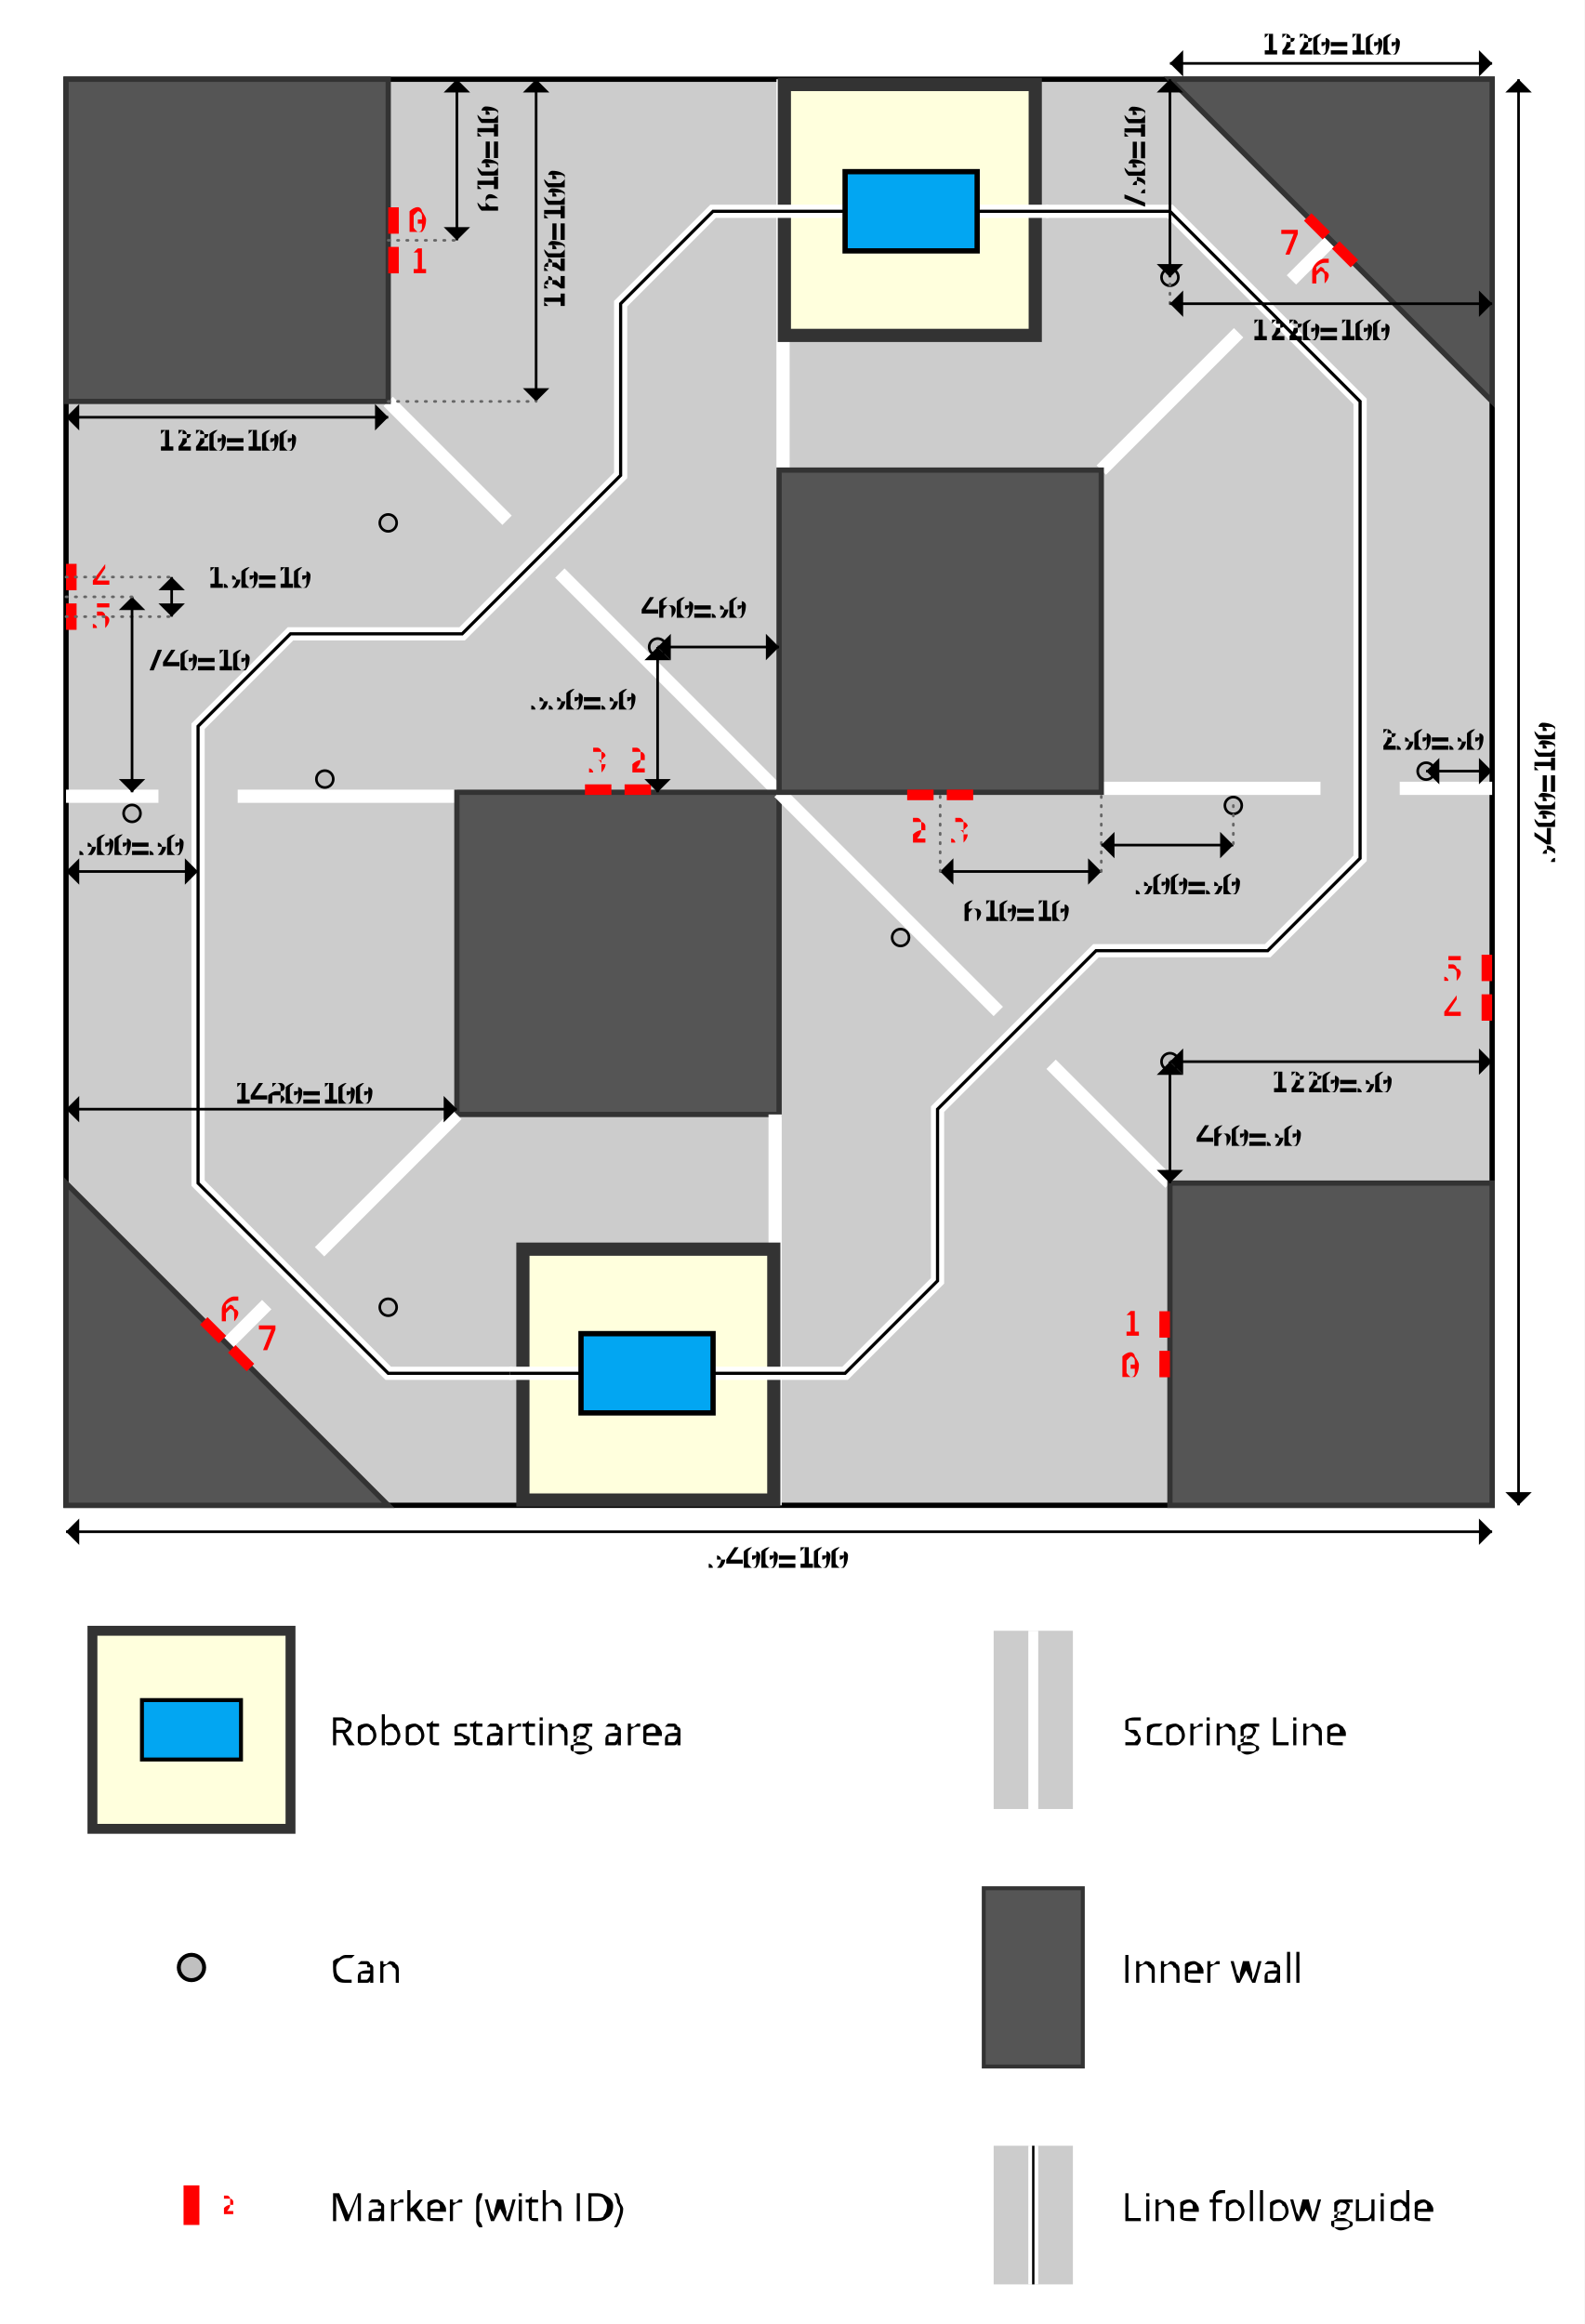
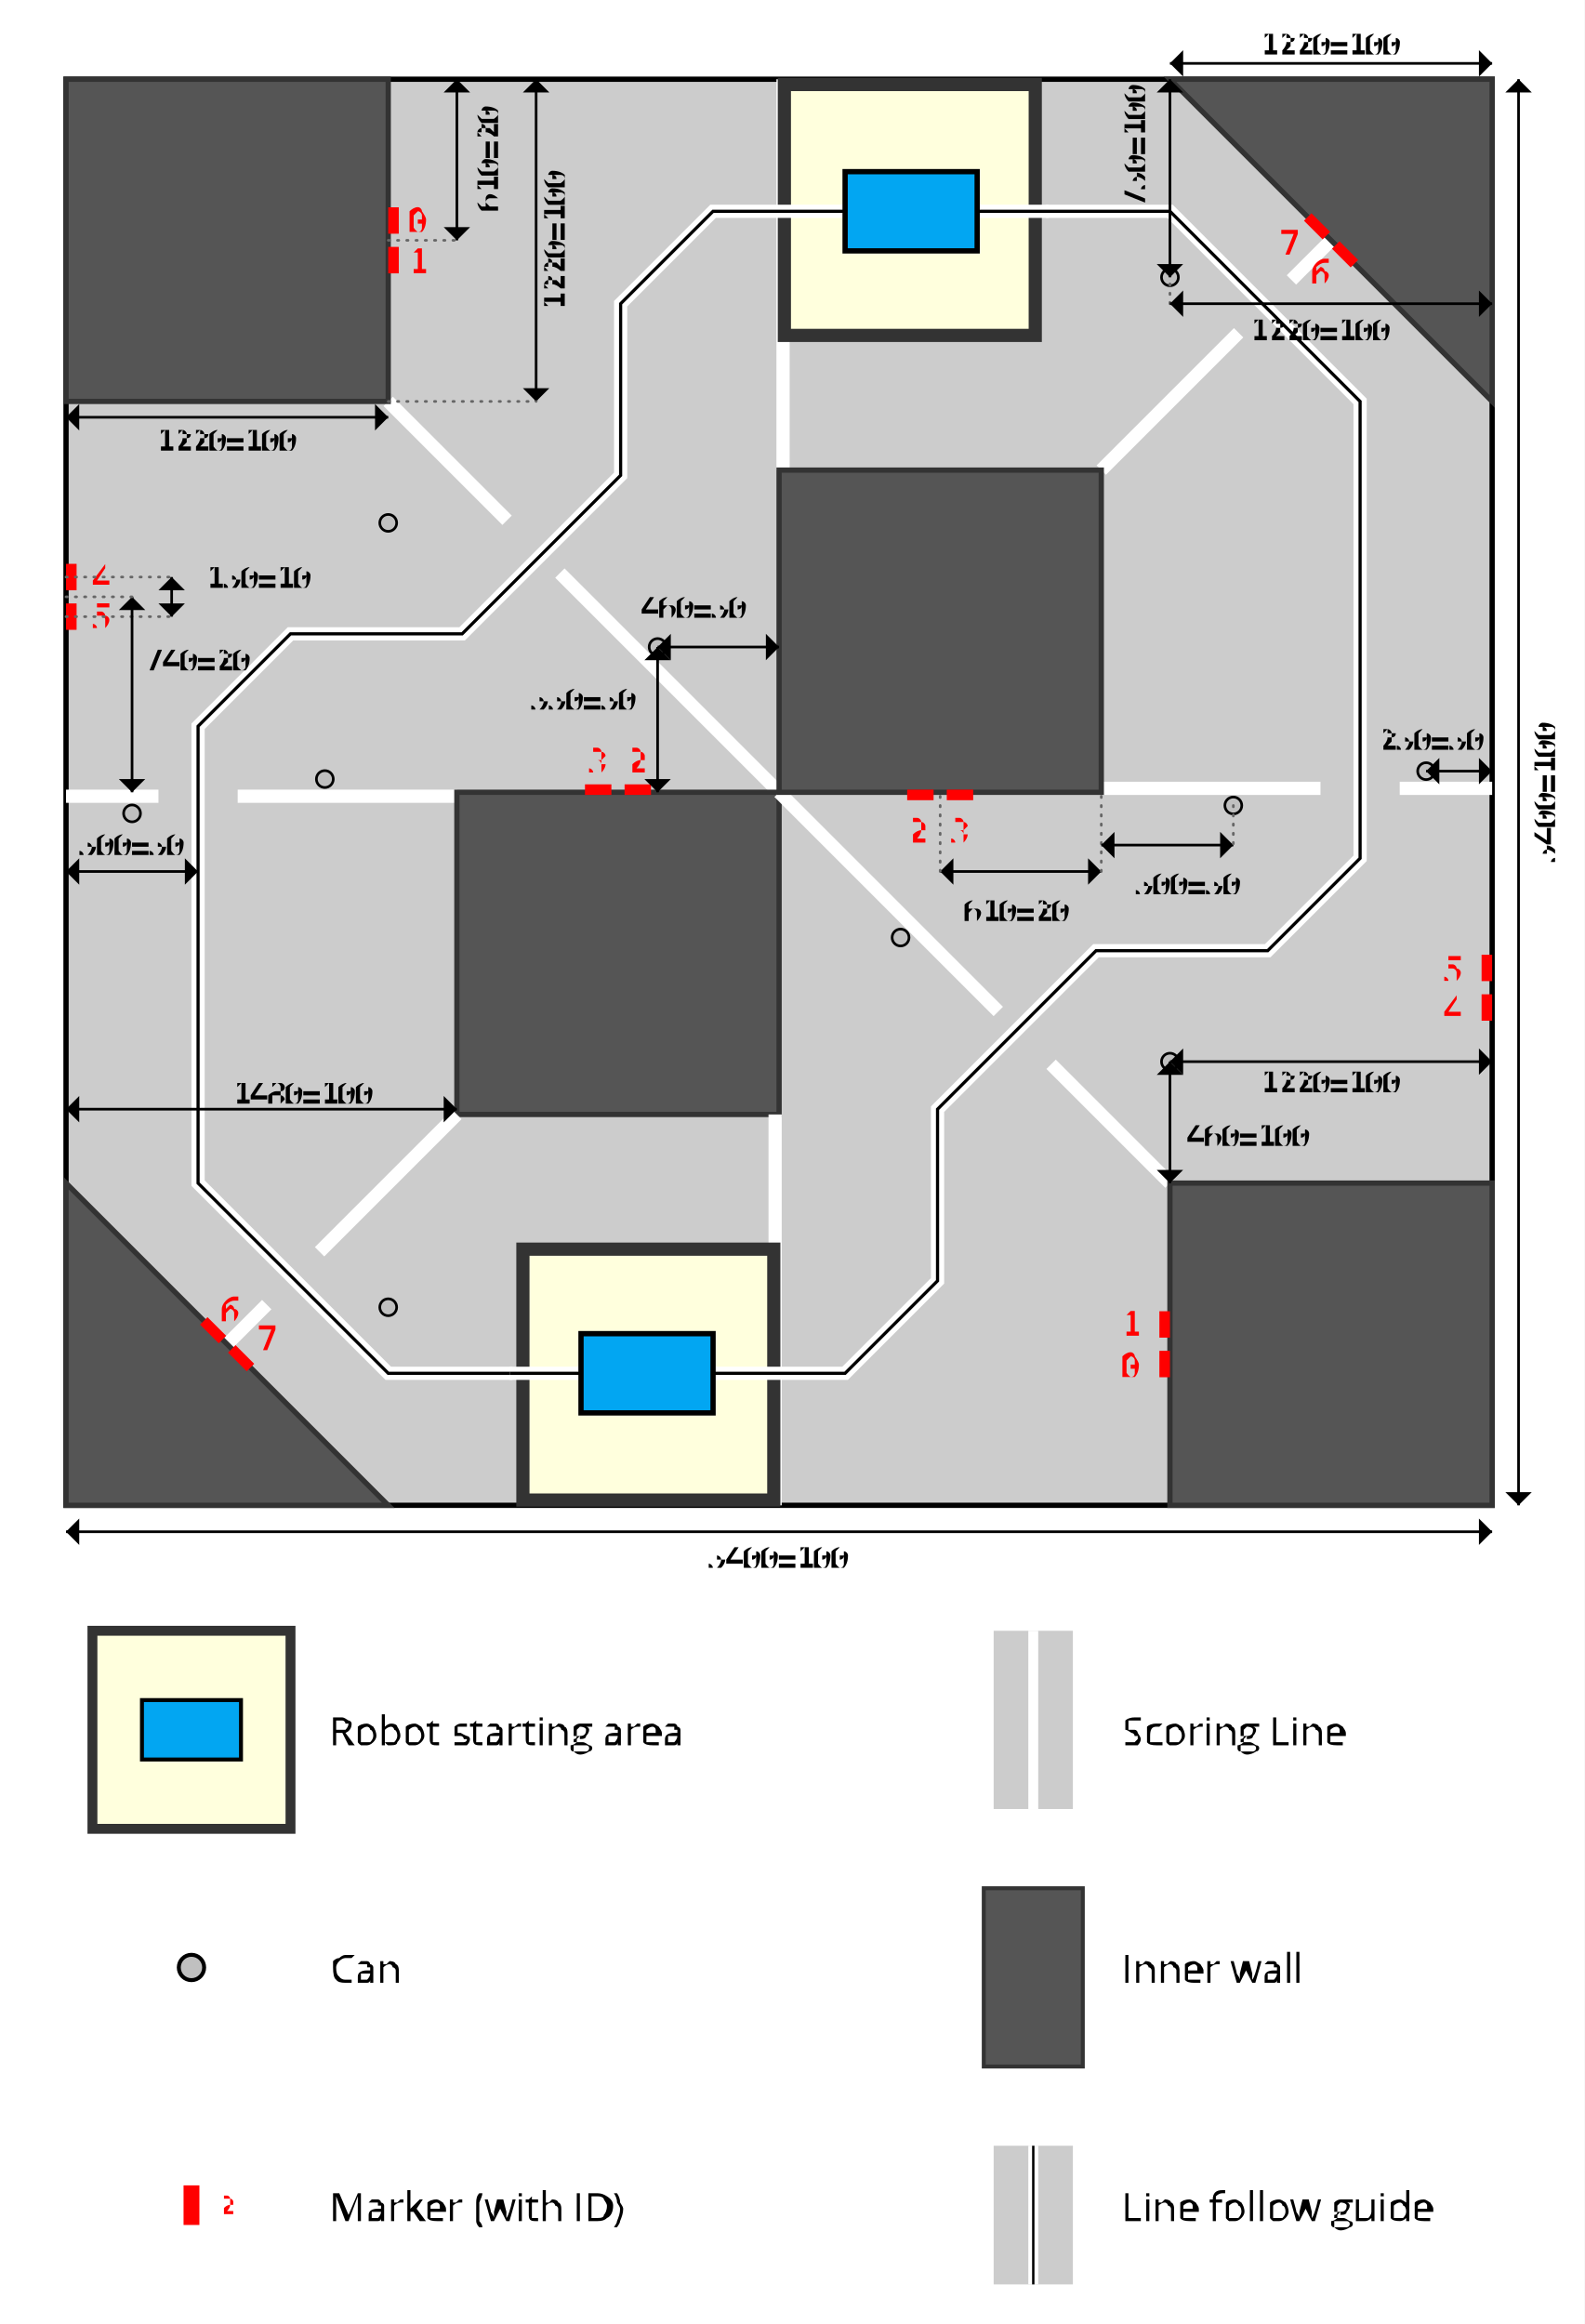
<svg xmlns="http://www.w3.org/2000/svg" xmlns:xlink="http://www.w3.org/1999/xlink" version="1.1" baseProfile="full" width="600" height="880">
  <style type="text/css">
    
      svg {
        font-family: "Open Sans", Arial, sans-serif;
      }

      .arena-wall {
          fill: #ccc;
          stroke: black;
          stroke-width: .02;
      }

      .inner-wall {
          fill: #555;
          stroke: #333;
          stroke-width: .02;
      }

      .line-follow-guide {
          fill: none;
          stroke: black;
          stroke-width: .012;
      }

      .line-follow-guide-back {
          fill: none;
          stroke: white;
          stroke-width: .05;
      }

      .can {
          stroke: black;
          stroke-width: 0.01;
          fill: silver;
      }

      #robot {
          fill: #02A6F2;
          stroke: black;
          stroke-width: 0.02;
      }

      .scoring-line {
          stroke: white;
          stroke-width: 0.05;
          fill: none;
      }

      #marker {
          stroke: red;
          stroke-width: 0.04;
      }

      .start-zone {
        stroke: #333;
        stroke-width: 0.05;
        fill: #ffd;
      }

      .legend-label {
        font-size: 0.2px;
        text-anchor: start;
        dominant-baseline: central;
      }

      .marker-label {
        font-size: 0.12px;
        text-anchor: central;
        dominant-baseline: central;
        fill: red;
        font-family: monospace;
      }

      /*.dimension, .dimension-guide, .marker-label {
         display: none;
      }*/
      line.dimension {
        stroke: black;
        stroke-width: 0.01;
        marker-start: url(#dimension-arrow-head-start);
        marker-end: url(#dimension-arrow-head-end);
      }

      text.dimension {
        fill: black;
        font-size: 0.11px;
        text-anchor: middle;
        dominant-baseline: central;
        font-family: monospace;
      }
      .dimension-arrow-head {
        fill: black;
      }
      .dimension-guide {
        stroke: #666;
        stroke-width: 0.01;
        stroke-dasharray: 0.005 0.03;
        stroke-linecap: round;
        fill: none;
      }

    
  </style>
  <defs>
    <g transform="scale(0.05)" id="dimension-arrow-head">
      <path id="path218" class="dimension-arrow-head" d="M0,0 L1,1 L1,-1 L0,0" />
    </g>
    <marker markerUnits="userSpaceOnUse" refY="1" refX="0" markerHeight="2" markerWidth="1" orient="auto" id="dimension-arrow-head-start">
      <use transform="translate(0,1)" xlink:href="#dimension-arrow-head" />
    </marker>
    <marker markerUnits="userSpaceOnUse" refY="1" refX="1" markerHeight="2" markerWidth="1" orient="auto" id="dimension-arrow-head-end">
      <use transform="matrix(-1,0,0,1,1,1)" xlink:href="#dimension-arrow-head" />
    </marker>
    <circle cx="0" cy="0" r="0.032" id="can" />
    <line x1="-0.05" y1="0" x2="0.05" y2="0" id="marker" />
    <rect width="0.5" height="0.3" x="-0.25" y="-0.15" id="robot" />
    <g id="marker-pair">
      <use xlink:href="#marker" transform="translate(0.075)" class="marker" />
      <use xlink:href="#marker" transform="translate(-0.075)" class="marker" />
    </g>
    <g id="side-zone">
      <line class="scoring-line" x1="2.715" y1="0" x2="2.715" y2="1.48" />
      <line class="scoring-line" x1="0.65" y1="2.715" x2="1.48" y2="2.715" />
      <line class="scoring-line" x1="0" y1="2.715" x2="0.35" y2="2.715" />
      <line class="scoring-line" x1="1.67" y1="1.67" x2="1.22" y2="1.22" />
      <line class="scoring-line" x1="2.7" y1="2.7" x2="1.87" y2="1.87" />
      <line class="scoring-line" x1="3.92" y1="1.48" x2="4.44" y2="0.96" />
      <line class="scoring-line" x1="4.64" y1="0.76" x2="4.79" y2="0.61" />
      <rect width="0.95" height="0.95" x="2.72" y="0.02" class="start-zone" />
      <polyline points="3.72,0.5, 2.45,0.5 2.1,0.85 2.1,1.5 1.5,2.1 0.85,2.1 0.5,2.45 0.5,4.18 1.22,4.9 1.69,4.9" class="line-follow-guide-back" />
      <polyline points="3.72,0.5, 2.45,0.5 2.1,0.85 2.1,1.5 1.5,2.1 0.85,2.1 0.5,2.45 0.5,4.18 1.22,4.9 1.69,4.9" class="line-follow-guide" />
      <g transform="translate(3.2 0.5)">
        <use xlink:href="#robot" />
      </g>
      <use xlink:href="#can" transform="translate(4.18 0.75)" class="can" />
      <use xlink:href="#can" transform="translate(1.22 1.68)" class="can" />
      <use xlink:href="#can" transform="translate(2.24 2.15)" class="can" />
      <use xlink:href="#can" transform="translate(0.25 2.78)" class="can" />
      <use xlink:href="#can" transform="translate(0.98 2.65)" class="can" />
      <rect width="1.22" height="1.22" x="1.48" y="2.7" class="inner-wall" />
      <rect width="1.22" height="1.22" x="0" y="0" class="inner-wall" />
      <polygon points="5.4,0 4.18,0 5.4,1.22" class="inner-wall" />
      <use xlink:href="#marker-pair" transform="translate(1.24 0.61) rotate(90)" />
      <use xlink:href="#marker-pair" transform="translate(2.09 2.69)" />
      <use xlink:href="#marker-pair" transform="translate(0.02 1.96) rotate(90)" />
      <use xlink:href="#marker-pair" transform="translate(4.79 0.61) rotate(45)" />
    </g>
  </defs>
  <rect width="100%" height="100%" fill="white" />
  <g id="arena" transform="translate(25 30) scale(100)">
    <rect width="5.4" height="5.4" x="0" y="0" class="arena-wall" />
    <use xlink:href="#side-zone" />
    <use xlink:href="#side-zone" transform="rotate(180 2.7 2.7)" />
    <text class="marker-label" y="0.54" x="1.3">0</text>
    <text class="marker-label" y="0.69" x="1.3">1</text>
    <text class="marker-label" y="4.87" x="4">0</text>
    <text class="marker-label" y="4.72" x="4">1</text>
    <text class="marker-label" y="2.58" x="2.13">2</text>
    <text class="marker-label" y="2.58" x="1.98">3</text>
    <text class="marker-label" y="2.85" x="3.19">2</text>
    <text class="marker-label" y="2.85" x="3.35">3</text>
    <text class="marker-label" y="1.89" x="0.1">4</text>
    <text class="marker-label" y="2.04" x="0.1">5</text>
    <text class="marker-label" y="3.52" x="5.22">4</text>
    <text class="marker-label" y="3.37" x="5.22">5</text>
    <text class="marker-label" y="4.66" x="0.59">6</text>
    <text class="marker-label" y="4.77" x="0.73">7</text>
    <text class="marker-label" y="0.73" x="4.72">6</text>
    <text class="marker-label" y="0.62" x="4.6">7</text>
    <line x1="0" y1="1.28" x2="1.22" y2="1.28" class="dimension" />
    <text class="dimension" y="1.37" x="0.61">1220±100</text>
    <line x1="1.78" y1="0" x2="1.78" y2="1.22" class="dimension" />
    <line x1="1.22" y1="1.22" x2="1.78" y2="1.22" class="dimension-guide" />
    <text class="dimension" transform="rotate(-90, 1.85 0.61)" y="0.61" x="1.85">1220±100</text>
    <line x1="1.48" y1="0" x2="1.48" y2="0.61" class="dimension" />
    <line x1="1.22" y1="0.61" x2="1.48" y2="0.61" class="dimension-guide" />
-     <text class="dimension" transform="rotate(-90, 1.6 0.3)" y="0.3" x="1.6">610±10</text>
+     <text class="dimension" transform="rotate(-90, 1.6 0.3)" y="0.3" x="1.6">610±20</text>
    <line x1="0" y1="3.9" x2="1.48" y2="3.9" class="dimension" />
    <text class="dimension" y="3.84" x="0.9">1480±100</text>
    <line x1="4.18" y1="-0.06" x2="5.4" y2="-0.06" class="dimension" />
    <text class="dimension" y="-0.13" x="4.79">1220±100</text>
    <line x1="4.18" y1="3.72" x2="5.4" y2="3.72" class="dimension" />
-     <text class="dimension" y="3.80" x="4.79">1220±50</text>
+     <text class="dimension" y="3.80" x="4.79">1220±100</text>
    <line x1="4.18" y1="4.18" x2="4.18" y2="3.72" class="dimension" />
-     <text class="dimension" y="4" x="4.48">460±50</text>
+     <text class="dimension" y="4" x="4.48">460±100</text>
    <line x1="2.24" y1="2.15" x2="2.24" y2="2.7" class="dimension" />
    <text class="dimension" y="2.35" x="1.96">550±50</text>
    <line x1="2.24" y1="2.15" x2="2.7" y2="2.15" class="dimension" />
    <text class="dimension" y="2" x="2.38">460±50</text>
    <line x1="3.31" y1="3" x2="3.92" y2="3" class="dimension" />
    <line x1="3.31" y1="3" x2="3.31" y2="2.7" class="dimension-guide" />
    <line x1="3.92" y1="3" x2="3.92" y2="2.7" class="dimension-guide" />
-     <text class="dimension" y="3.15" x="3.6">610±10</text>
+     <text class="dimension" y="3.15" x="3.6">610±20</text>
    <line x1="0.4" y1="1.885" x2="0.4" y2="2.035" class="dimension" />
    <line x1="0" y1="1.885" x2="0.4" y2="1.885" class="dimension-guide" />
    <line x1="0" y1="2.035" x2="0.4" y2="2.035" class="dimension-guide" />
    <text class="dimension" y="1.89" x="0.73">150±10</text>
    <line x1="0.25" y1="1.96" x2="0.25" y2="2.7" class="dimension" />
    <line x1="0" y1="1.96" x2="0.25" y2="1.96" class="dimension-guide" />
-     <text class="dimension" y="2.2" x="0.5">740±10</text>
+     <text class="dimension" y="2.2" x="0.5">740±20</text>
    <line x1="4.18" y1="0.85" x2="4.18" y2="0.75" class="dimension-guide" />
    <line x1="4.18" y1="0.85" x2="5.4" y2="0.85" class="dimension" />
    <text class="dimension" y="0.95" x="4.75">1220±100</text>
    <line x1="4.18" y1="0.75" x2="4.18" y2="0" class="dimension" />
-     <text class="dimension" y="0.3" x="4.05" transform="rotate(-90, 4.05 0.3)">750±10</text>
+     <text class="dimension" y="0.3" x="4.1" transform="rotate(-90, 4.05 0.3)">750±100</text>
    <line x1="0" y1="3" x2="0.5" y2="3" class="dimension" />
    <text class="dimension" y="2.9" x="0.25">500±50</text>
    <line x1="5.4" y1="2.62" x2="5.15" y2="2.62" class="dimension" />
    <text class="dimension" y="2.5" x="5.17">250±50</text>
    <line x1="3.92" y1="2.9" x2="4.42" y2="2.9" class="dimension" />
    <line x1="4.42" y1="2.75" x2="4.42" y2="2.9" class="dimension-guide" />
    <text class="dimension" y="3.05" x="4.25">500±50</text>
    <line x1="0" y1="5.5" x2="5.4" y2="5.5" class="dimension" />
    <text class="dimension" y="5.6" x="2.7">5400±100</text>
    <line x1="5.5" y1="0" x2="5.5" y2="5.4" class="dimension" />
    <text class="dimension" transform="rotate(-90, 5.6 2.7)" y="2.7" x="5.6">5400±100</text>
  </g>
  <g id="legend" transform="translate(35 580) scale(75)">
    <rect width="1" height="1" x="0" y="0.5" class="start-zone" />
    <use x="0.5" y="1" xlink:href="#robot" />
    <text class="legend-label" y="1" x="1.2">Robot starting area</text>
    <use xlink:href="#can" transform="translate(0.5 2.2) scale(2)" class="can" />
    <text class="legend-label" y="2.2" x="1.2">Can</text>
    <use xlink:href="#marker" transform="translate(0.5 3.4) scale(2) rotate(90)" class="marker" />
    <text class="marker-label" y="3.4" x="0.65">2</text>
    <text class="legend-label" y="3.4" x="1.2">Marker (with ID)</text>
    <rect width="0.4" height="0.9" x="4.55" y="0.5" fill="#ccc" />
    <line class="scoring-line" x1="4.75" y1="0.5" x2="4.75" y2="1.4" />
    <text class="legend-label" y="1" x="5.2">Scoring Line</text>
    <rect width="0.5" height="0.9" x="4.5" y="1.8" class="inner-wall" />
    <text class="legend-label" y="2.2" x="5.2">Inner wall</text>
    <rect width="0.4" height="0.7" x="4.55" y="3.1" fill="#ccc" />
    <line class="line-follow-guide-back" x1="4.75" y1="3.1" x2="4.75" y2="3.8" />
    <line class="line-follow-guide" x1="4.75" y1="3.1" x2="4.75" y2="3.8" />
    <text class="legend-label" y="3.4" x="5.2">Line follow guide</text>
  </g>
</svg>
